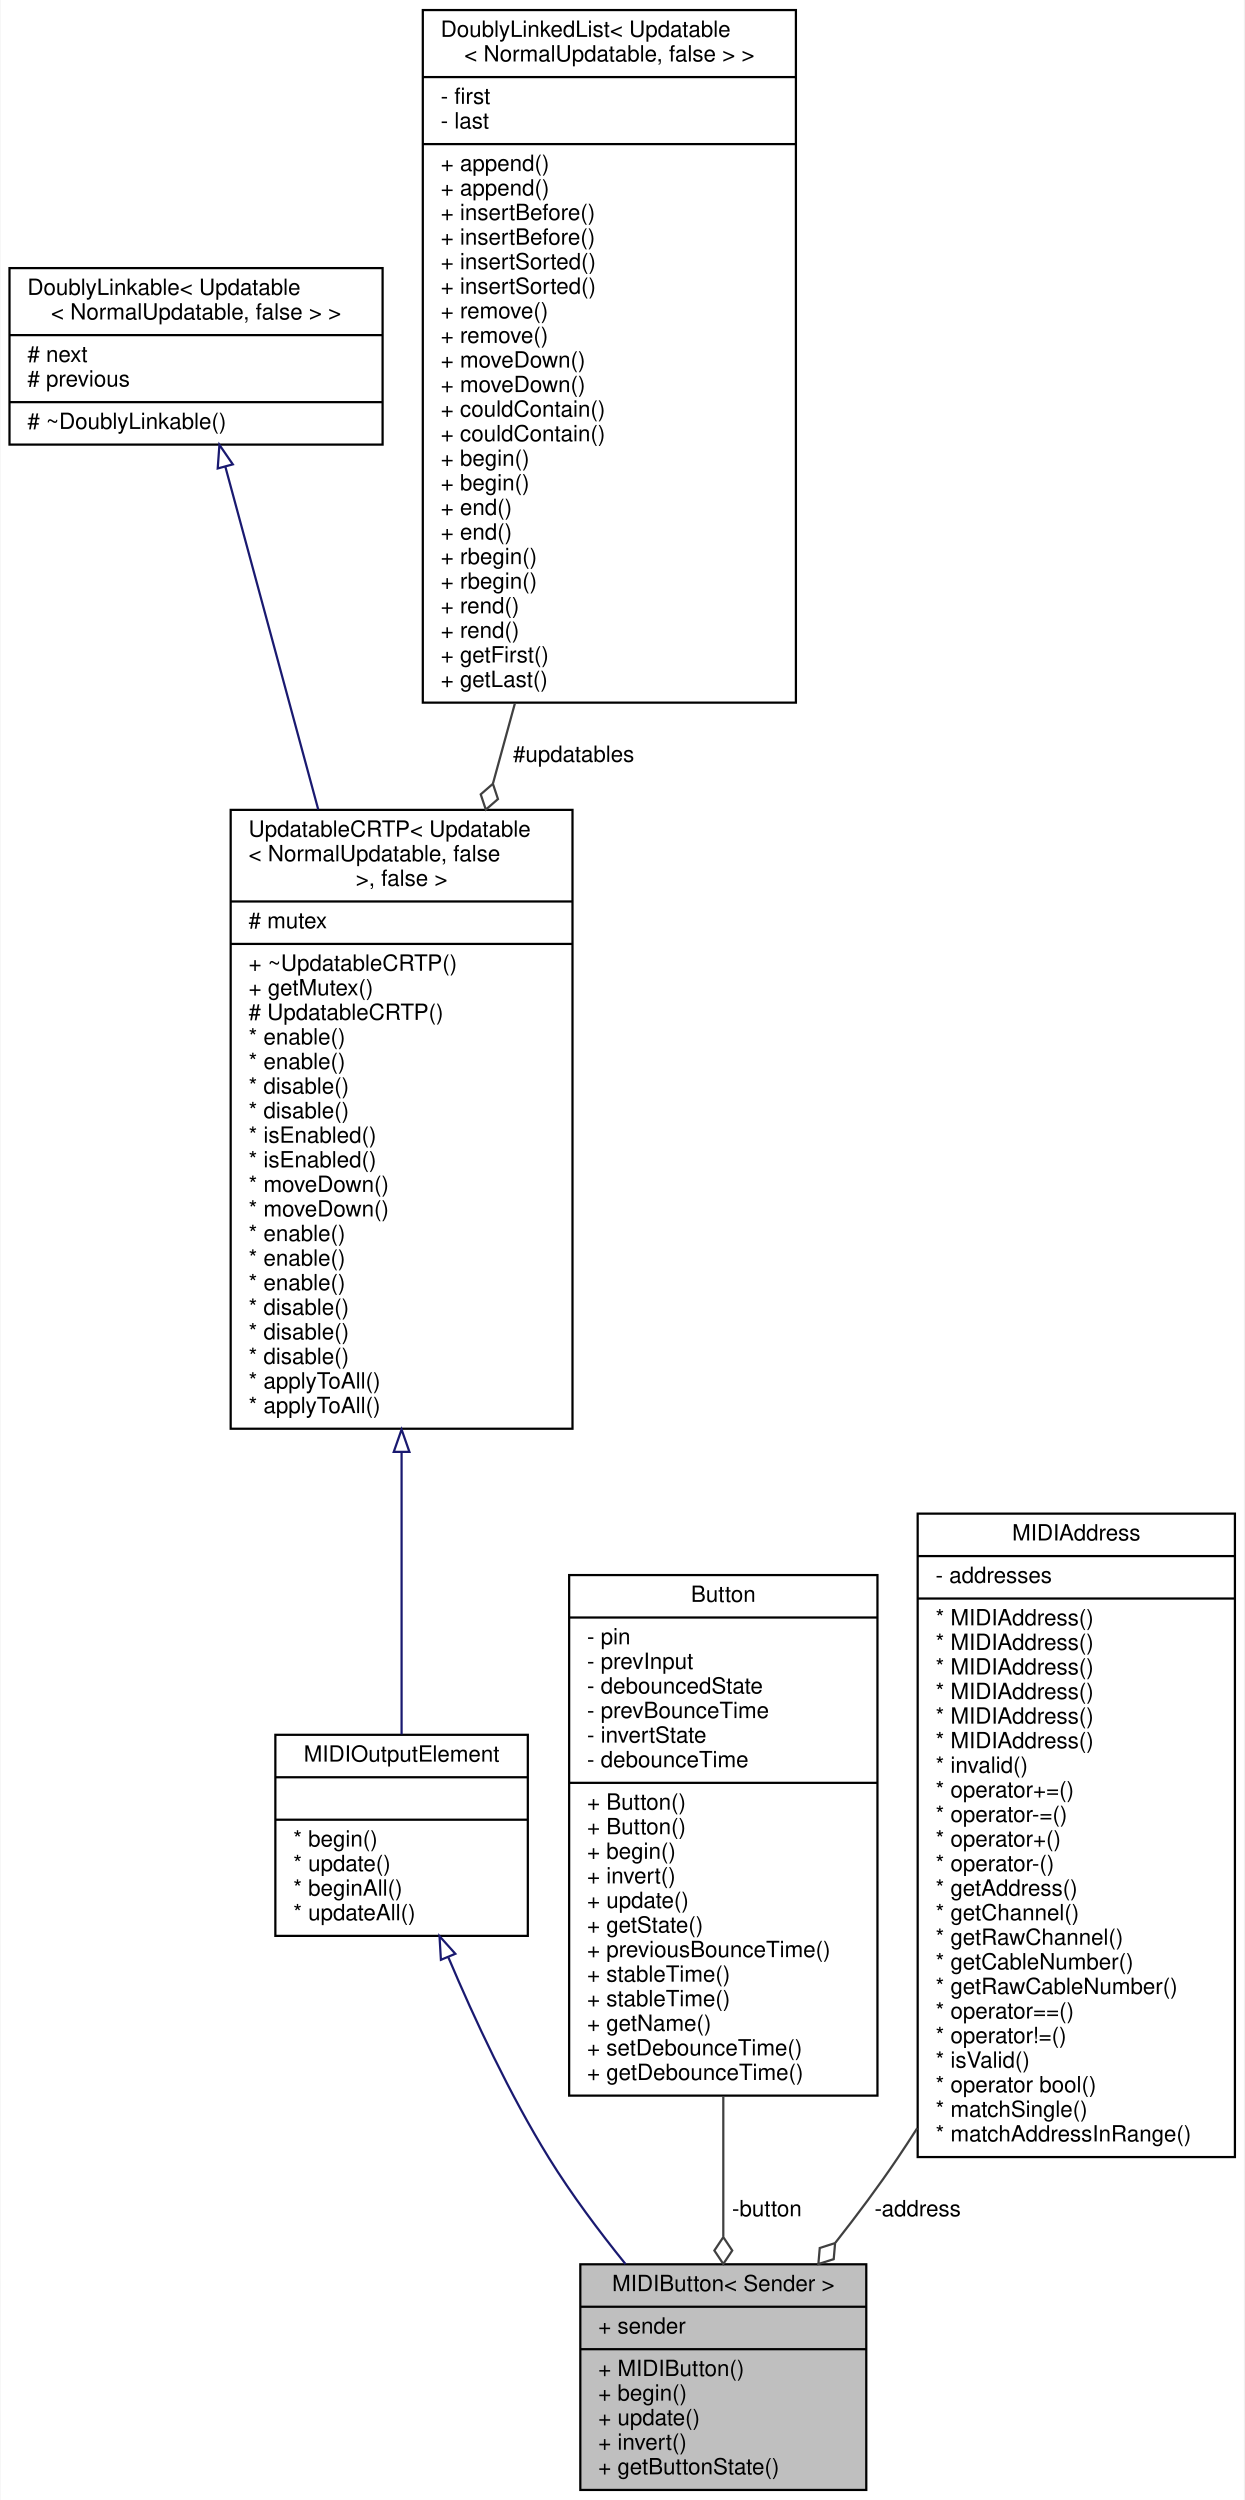
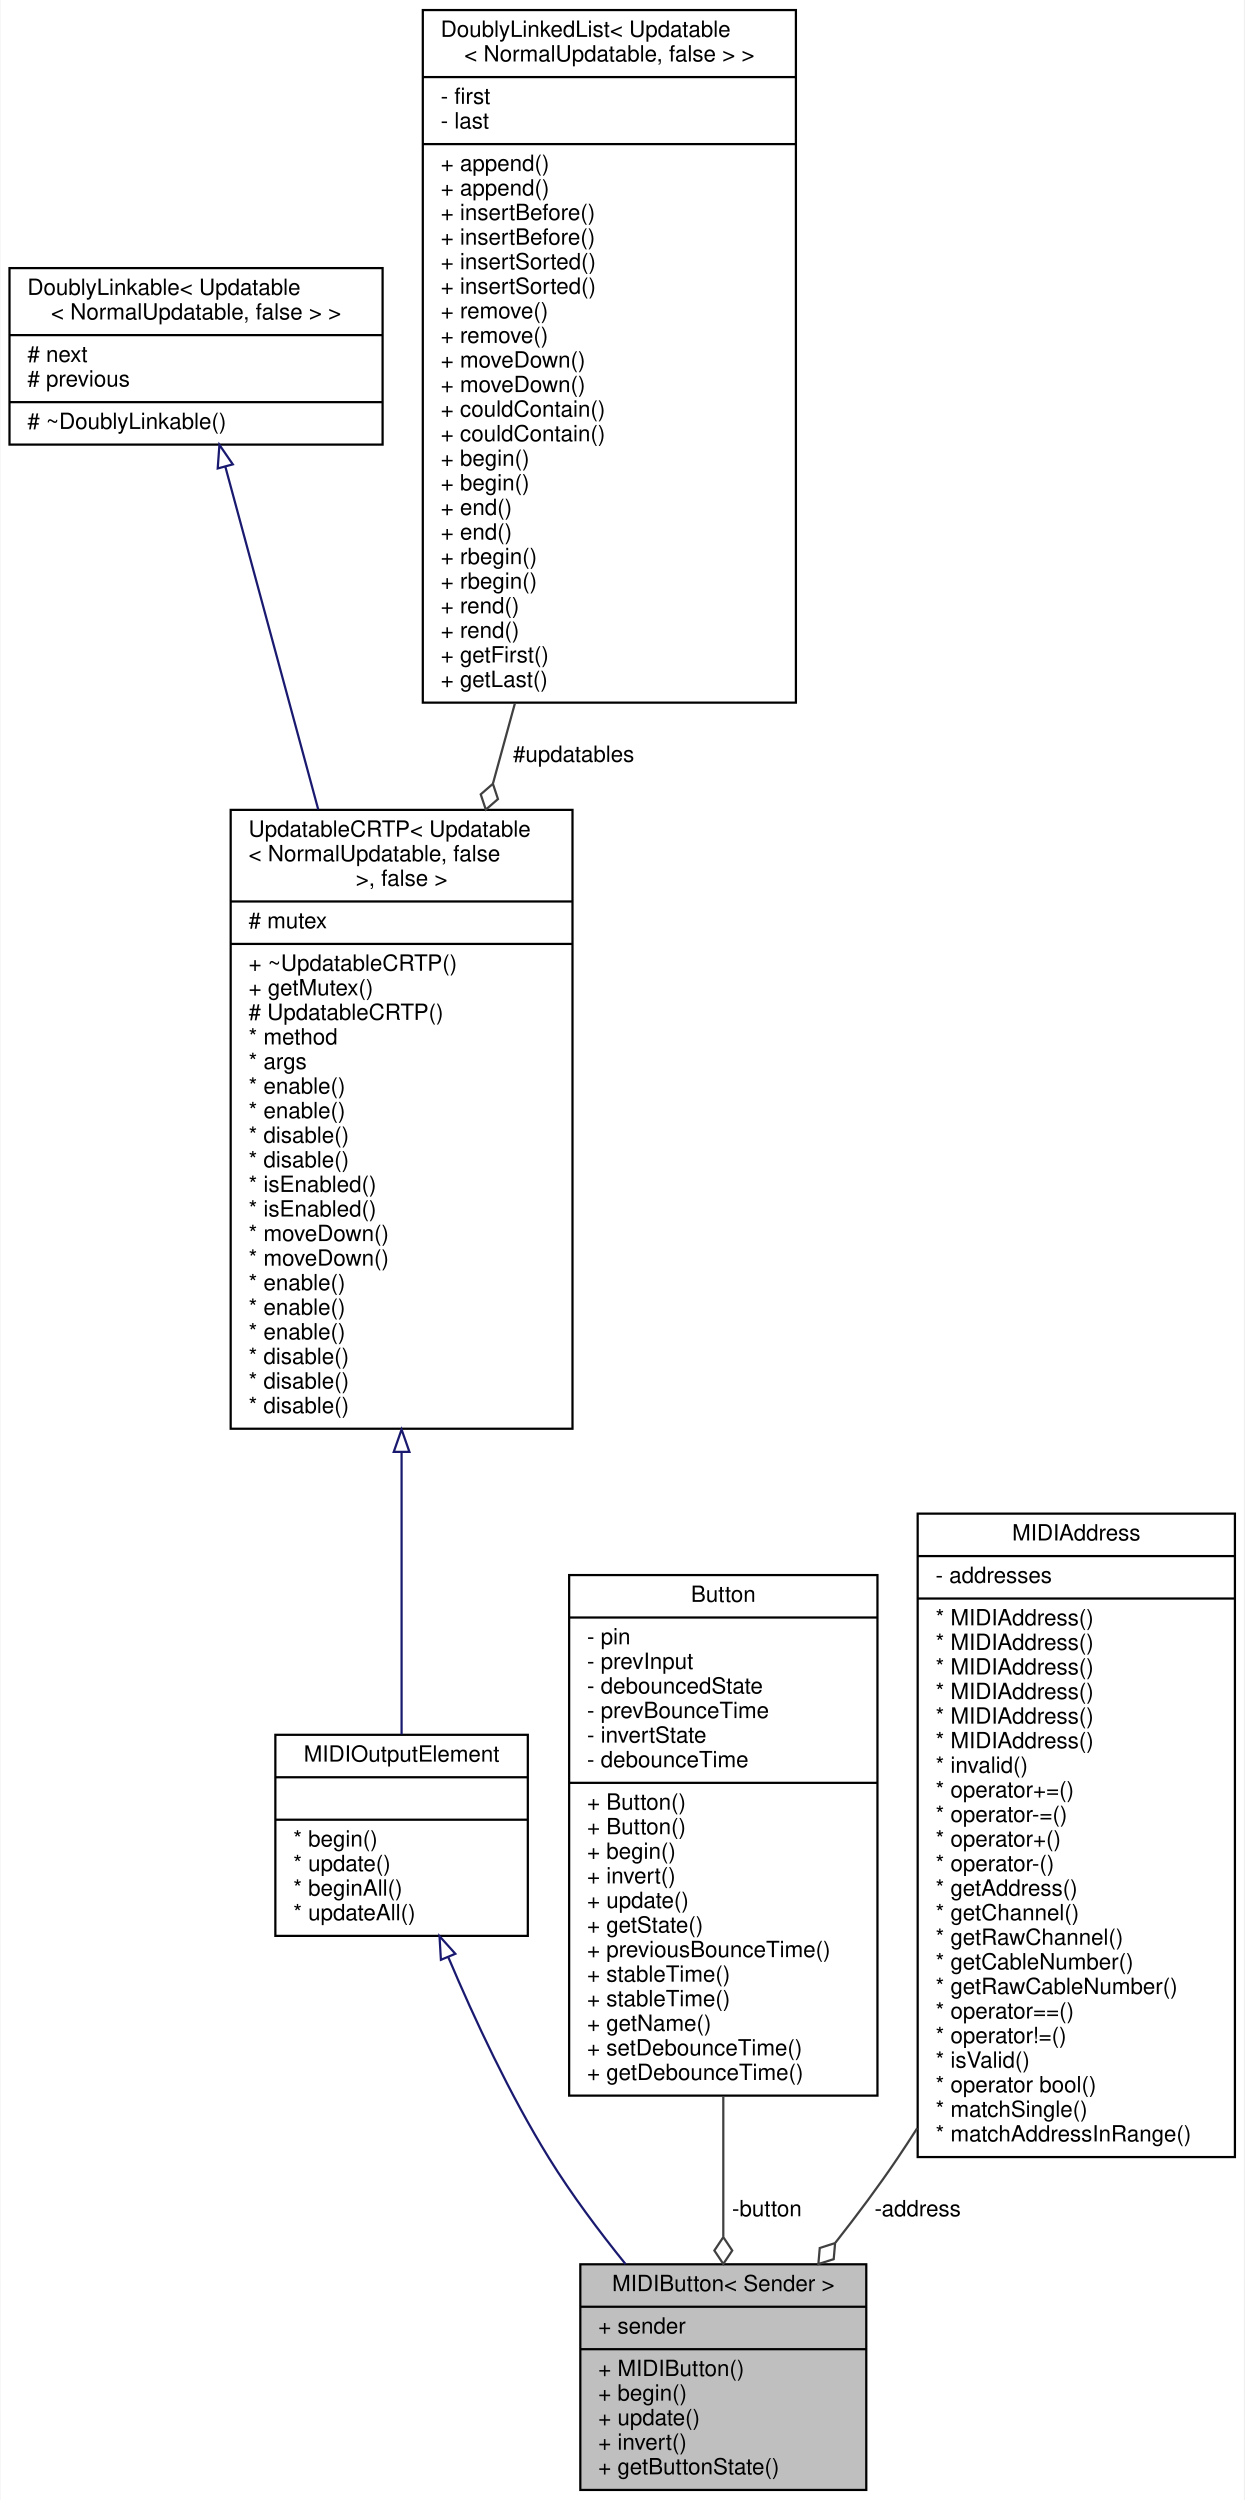
<svg xmlns="http://www.w3.org/2000/svg" xmlns:xlink="http://www.w3.org/1999/xlink" width="557pt" height="1119pt" viewBox="0.00 0.00 556.50 1119.00">
  <g id="graph0" class="graph" transform="scale(1 1) rotate(0) translate(4 1115)">
    <polygon fill="white" stroke="transparent" points="-4,4 -4,-1115 552.5,-1115 552.5,4 -4,4" />
    <g id="node1" class="node">
      <g id="a_node1">
        <a xlink:title="An abstract class for momentary push buttons that send MIDI events.">
          <polygon fill="#bfbfbf" stroke="black" points="255.5,-0.5 255.5,-101.5 383.5,-101.5 383.5,-0.5 255.5,-0.5" />
          <text text-anchor="middle" x="319.5" y="-89.5" font-family="Helvetica,sans-Serif" font-size="10.00">MIDIButton&lt; Sender &gt;</text>
          <polyline fill="none" stroke="black" points="255.5,-82.5 383.5,-82.5 " />
          <text text-anchor="start" x="263.5" y="-70.5" font-family="Helvetica,sans-Serif" font-size="10.00">+ sender</text>
          <polyline fill="none" stroke="black" points="255.5,-63.5 383.5,-63.5 " />
          <text text-anchor="start" x="263.5" y="-51.5" font-family="Helvetica,sans-Serif" font-size="10.00">+ MIDIButton()</text>
          <text text-anchor="start" x="263.5" y="-40.5" font-family="Helvetica,sans-Serif" font-size="10.00">+ begin()</text>
          <text text-anchor="start" x="263.5" y="-29.5" font-family="Helvetica,sans-Serif" font-size="10.00">+ update()</text>
          <text text-anchor="start" x="263.5" y="-18.5" font-family="Helvetica,sans-Serif" font-size="10.00">+ invert()</text>
          <text text-anchor="start" x="263.5" y="-7.5" font-family="Helvetica,sans-Serif" font-size="10.00">+ getButtonState()</text>
        </a>
      </g>
    </g>
    <g id="node2" class="node">
      <g id="a_node2">
        <a xlink:href="../../d1/d55/classAH_1_1Updatable.html" target="_top" xlink:title=" ">
          <polygon fill="white" stroke="black" points="119,-248.5 119,-338.5 232,-338.5 232,-248.5 119,-248.5" />
          <text text-anchor="middle" x="175.5" y="-326.5" font-family="Helvetica,sans-Serif" font-size="10.00">MIDIOutputElement</text>
          <polyline fill="none" stroke="black" points="119,-319.5 232,-319.5 " />
          <text text-anchor="middle" x="175.5" y="-307.5" font-family="Helvetica,sans-Serif" font-size="10.00"> </text>
          <polyline fill="none" stroke="black" points="119,-300.5 232,-300.5 " />
          <text text-anchor="start" x="127" y="-288.5" font-family="Helvetica,sans-Serif" font-size="10.00">* begin()</text>
          <text text-anchor="start" x="127" y="-277.5" font-family="Helvetica,sans-Serif" font-size="10.00">* update()</text>
          <text text-anchor="start" x="127" y="-266.5" font-family="Helvetica,sans-Serif" font-size="10.00">* beginAll()</text>
          <text text-anchor="start" x="127" y="-255.5" font-family="Helvetica,sans-Serif" font-size="10.00">* updateAll()</text>
        </a>
      </g>
    </g>
    <g id="edge1" class="edge">
      <path fill="none" stroke="midnightblue" d="M196.45,-238.86C208.17,-211.18 223.94,-177.37 241.5,-149 251.51,-132.83 263.85,-116.31 275.74,-101.6" />
      <polygon fill="none" stroke="midnightblue" points="193.1,-237.8 192.47,-248.37 199.56,-240.49 193.1,-237.8" />
    </g>
    <g id="node3" class="node">
      <g id="a_node3">
        <a xlink:href="../../d8/d1a/classAH_1_1UpdatableCRTP.html" target="_top" xlink:title=" ">
          <polygon fill="white" stroke="black" points="99,-475.5 99,-752.5 252,-752.5 252,-475.5 99,-475.5" />
          <text text-anchor="start" x="107" y="-740.5" font-family="Helvetica,sans-Serif" font-size="10.00">UpdatableCRTP&lt; Updatable</text>
          <text text-anchor="start" x="107" y="-729.5" font-family="Helvetica,sans-Serif" font-size="10.00">&lt; NormalUpdatable, false</text>
          <text text-anchor="middle" x="175.5" y="-718.5" font-family="Helvetica,sans-Serif" font-size="10.00"> &gt;, false &gt;</text>
          <polyline fill="none" stroke="black" points="99,-711.5 252,-711.5 " />
          <text text-anchor="start" x="107" y="-699.5" font-family="Helvetica,sans-Serif" font-size="10.00"># mutex</text>
          <polyline fill="none" stroke="black" points="99,-692.5 252,-692.5 " />
          <text text-anchor="start" x="107" y="-680.5" font-family="Helvetica,sans-Serif" font-size="10.00">+ ~UpdatableCRTP()</text>
          <text text-anchor="start" x="107" y="-669.5" font-family="Helvetica,sans-Serif" font-size="10.00">+ getMutex()</text>
          <text text-anchor="start" x="107" y="-658.5" font-family="Helvetica,sans-Serif" font-size="10.00"># UpdatableCRTP()</text>
-           <text text-anchor="start" x="107" y="-647.5" font-family="Helvetica,sans-Serif" font-size="10.00">* enable()</text>
-           <text text-anchor="start" x="107" y="-636.5" font-family="Helvetica,sans-Serif" font-size="10.00">* enable()</text>
-           <text text-anchor="start" x="107" y="-625.5" font-family="Helvetica,sans-Serif" font-size="10.00">* disable()</text>
-           <text text-anchor="start" x="107" y="-614.5" font-family="Helvetica,sans-Serif" font-size="10.00">* disable()</text>
-           <text text-anchor="start" x="107" y="-603.5" font-family="Helvetica,sans-Serif" font-size="10.00">* isEnabled()</text>
-           <text text-anchor="start" x="107" y="-592.5" font-family="Helvetica,sans-Serif" font-size="10.00">* isEnabled()</text>
-           <text text-anchor="start" x="107" y="-581.5" font-family="Helvetica,sans-Serif" font-size="10.00">* moveDown()</text>
-           <text text-anchor="start" x="107" y="-570.5" font-family="Helvetica,sans-Serif" font-size="10.00">* moveDown()</text>
-           <text text-anchor="start" x="107" y="-559.5" font-family="Helvetica,sans-Serif" font-size="10.00">* enable()</text>
-           <text text-anchor="start" x="107" y="-548.5" font-family="Helvetica,sans-Serif" font-size="10.00">* enable()</text>
+           <text text-anchor="start" x="107" y="-647.5" font-family="Helvetica,sans-Serif" font-size="10.00">* method</text>
+           <text text-anchor="start" x="107" y="-636.5" font-family="Helvetica,sans-Serif" font-size="10.00">* args</text>
+           <text text-anchor="start" x="107" y="-625.5" font-family="Helvetica,sans-Serif" font-size="10.00">* enable()</text>
+           <text text-anchor="start" x="107" y="-614.5" font-family="Helvetica,sans-Serif" font-size="10.00">* enable()</text>
+           <text text-anchor="start" x="107" y="-603.5" font-family="Helvetica,sans-Serif" font-size="10.00">* disable()</text>
+           <text text-anchor="start" x="107" y="-592.5" font-family="Helvetica,sans-Serif" font-size="10.00">* disable()</text>
+           <text text-anchor="start" x="107" y="-581.5" font-family="Helvetica,sans-Serif" font-size="10.00">* isEnabled()</text>
+           <text text-anchor="start" x="107" y="-570.5" font-family="Helvetica,sans-Serif" font-size="10.00">* isEnabled()</text>
+           <text text-anchor="start" x="107" y="-559.5" font-family="Helvetica,sans-Serif" font-size="10.00">* moveDown()</text>
+           <text text-anchor="start" x="107" y="-548.5" font-family="Helvetica,sans-Serif" font-size="10.00">* moveDown()</text>
          <text text-anchor="start" x="107" y="-537.5" font-family="Helvetica,sans-Serif" font-size="10.00">* enable()</text>
-           <text text-anchor="start" x="107" y="-526.5" font-family="Helvetica,sans-Serif" font-size="10.00">* disable()</text>
-           <text text-anchor="start" x="107" y="-515.5" font-family="Helvetica,sans-Serif" font-size="10.00">* disable()</text>
+           <text text-anchor="start" x="107" y="-526.5" font-family="Helvetica,sans-Serif" font-size="10.00">* enable()</text>
+           <text text-anchor="start" x="107" y="-515.5" font-family="Helvetica,sans-Serif" font-size="10.00">* enable()</text>
          <text text-anchor="start" x="107" y="-504.5" font-family="Helvetica,sans-Serif" font-size="10.00">* disable()</text>
-           <text text-anchor="start" x="107" y="-493.5" font-family="Helvetica,sans-Serif" font-size="10.00">* applyToAll()</text>
-           <text text-anchor="start" x="107" y="-482.5" font-family="Helvetica,sans-Serif" font-size="10.00">* applyToAll()</text>
+           <text text-anchor="start" x="107" y="-493.5" font-family="Helvetica,sans-Serif" font-size="10.00">* disable()</text>
+           <text text-anchor="start" x="107" y="-482.5" font-family="Helvetica,sans-Serif" font-size="10.00">* disable()</text>
        </a>
      </g>
    </g>
    <g id="edge2" class="edge">
      <path fill="none" stroke="midnightblue" d="M175.5,-465.05C175.5,-419.05 175.5,-371.78 175.5,-338.71" />
      <polygon fill="none" stroke="midnightblue" points="172,-465.15 175.5,-475.15 179,-465.15 172,-465.15" />
    </g>
    <g id="node4" class="node">
      <g id="a_node4">
        <a xlink:href="../../d4/d23/classDoublyLinkable.html" target="_top" xlink:title=" ">
          <polygon fill="white" stroke="black" points="0,-916 0,-995 167,-995 167,-916 0,-916" />
          <text text-anchor="start" x="8" y="-983" font-family="Helvetica,sans-Serif" font-size="10.00">DoublyLinkable&lt; Updatable</text>
          <text text-anchor="middle" x="83.5" y="-972" font-family="Helvetica,sans-Serif" font-size="10.00">&lt; NormalUpdatable, false &gt; &gt;</text>
          <polyline fill="none" stroke="black" points="0,-965 167,-965 " />
          <text text-anchor="start" x="8" y="-953" font-family="Helvetica,sans-Serif" font-size="10.00"># next</text>
          <text text-anchor="start" x="8" y="-942" font-family="Helvetica,sans-Serif" font-size="10.00"># previous</text>
          <polyline fill="none" stroke="black" points="0,-935 167,-935 " />
          <text text-anchor="start" x="8" y="-923" font-family="Helvetica,sans-Serif" font-size="10.00"># ~DoublyLinkable()</text>
        </a>
      </g>
    </g>
    <g id="edge3" class="edge">
      <path fill="none" stroke="midnightblue" d="M96.61,-906.12C107.47,-866.06 123.45,-807.09 138.19,-752.68" />
      <polygon fill="none" stroke="midnightblue" points="93.2,-905.32 93.96,-915.89 99.96,-907.15 93.2,-905.32" />
    </g>
    <g id="node5" class="node">
      <g id="a_node5">
        <a xlink:href="../../dd/d16/classDoublyLinkedList.html" target="_top" xlink:title=" ">
          <polygon fill="white" stroke="black" points="185,-800.5 185,-1110.5 352,-1110.5 352,-800.5 185,-800.5" />
          <text text-anchor="start" x="193" y="-1098.5" font-family="Helvetica,sans-Serif" font-size="10.00">DoublyLinkedList&lt; Updatable</text>
          <text text-anchor="middle" x="268.5" y="-1087.5" font-family="Helvetica,sans-Serif" font-size="10.00">&lt; NormalUpdatable, false &gt; &gt;</text>
          <polyline fill="none" stroke="black" points="185,-1080.5 352,-1080.5 " />
          <text text-anchor="start" x="193" y="-1068.5" font-family="Helvetica,sans-Serif" font-size="10.00">- first</text>
          <text text-anchor="start" x="193" y="-1057.5" font-family="Helvetica,sans-Serif" font-size="10.00">- last</text>
          <polyline fill="none" stroke="black" points="185,-1050.5 352,-1050.5 " />
          <text text-anchor="start" x="193" y="-1038.5" font-family="Helvetica,sans-Serif" font-size="10.00">+ append()</text>
          <text text-anchor="start" x="193" y="-1027.5" font-family="Helvetica,sans-Serif" font-size="10.00">+ append()</text>
          <text text-anchor="start" x="193" y="-1016.5" font-family="Helvetica,sans-Serif" font-size="10.00">+ insertBefore()</text>
          <text text-anchor="start" x="193" y="-1005.5" font-family="Helvetica,sans-Serif" font-size="10.00">+ insertBefore()</text>
          <text text-anchor="start" x="193" y="-994.5" font-family="Helvetica,sans-Serif" font-size="10.00">+ insertSorted()</text>
          <text text-anchor="start" x="193" y="-983.5" font-family="Helvetica,sans-Serif" font-size="10.00">+ insertSorted()</text>
          <text text-anchor="start" x="193" y="-972.5" font-family="Helvetica,sans-Serif" font-size="10.00">+ remove()</text>
          <text text-anchor="start" x="193" y="-961.5" font-family="Helvetica,sans-Serif" font-size="10.00">+ remove()</text>
          <text text-anchor="start" x="193" y="-950.5" font-family="Helvetica,sans-Serif" font-size="10.00">+ moveDown()</text>
          <text text-anchor="start" x="193" y="-939.5" font-family="Helvetica,sans-Serif" font-size="10.00">+ moveDown()</text>
          <text text-anchor="start" x="193" y="-928.5" font-family="Helvetica,sans-Serif" font-size="10.00">+ couldContain()</text>
          <text text-anchor="start" x="193" y="-917.5" font-family="Helvetica,sans-Serif" font-size="10.00">+ couldContain()</text>
          <text text-anchor="start" x="193" y="-906.5" font-family="Helvetica,sans-Serif" font-size="10.00">+ begin()</text>
          <text text-anchor="start" x="193" y="-895.5" font-family="Helvetica,sans-Serif" font-size="10.00">+ begin()</text>
          <text text-anchor="start" x="193" y="-884.5" font-family="Helvetica,sans-Serif" font-size="10.00">+ end()</text>
          <text text-anchor="start" x="193" y="-873.5" font-family="Helvetica,sans-Serif" font-size="10.00">+ end()</text>
          <text text-anchor="start" x="193" y="-862.5" font-family="Helvetica,sans-Serif" font-size="10.00">+ rbegin()</text>
          <text text-anchor="start" x="193" y="-851.5" font-family="Helvetica,sans-Serif" font-size="10.00">+ rbegin()</text>
          <text text-anchor="start" x="193" y="-840.5" font-family="Helvetica,sans-Serif" font-size="10.00">+ rend()</text>
          <text text-anchor="start" x="193" y="-829.5" font-family="Helvetica,sans-Serif" font-size="10.00">+ rend()</text>
          <text text-anchor="start" x="193" y="-818.5" font-family="Helvetica,sans-Serif" font-size="10.00">+ getFirst()</text>
          <text text-anchor="start" x="193" y="-807.5" font-family="Helvetica,sans-Serif" font-size="10.00">+ getLast()</text>
        </a>
      </g>
    </g>
    <g id="edge4" class="edge">
      <path fill="none" stroke="#404040" d="M226.22,-800.15C222.96,-788.26 219.68,-776.27 216.43,-764.41" />
      <polygon fill="none" stroke="#404040" points="216.37,-764.18 210.92,-759.45 213.2,-752.61 218.64,-757.34 216.37,-764.18" />
      <text text-anchor="middle" x="252.5" y="-774" font-family="Helvetica,sans-Serif" font-size="10.00"> #updatables</text>
    </g>
    <g id="node6" class="node">
      <g id="a_node6">
        <a xlink:href="../../de/d0d/classAH_1_1Button.html" target="_top" xlink:title="A class for reading and debouncing buttons and switches.">
          <polygon fill="white" stroke="black" points="250.5,-177 250.5,-410 388.5,-410 388.5,-177 250.5,-177" />
          <text text-anchor="middle" x="319.5" y="-398" font-family="Helvetica,sans-Serif" font-size="10.00">Button</text>
          <polyline fill="none" stroke="black" points="250.5,-391 388.5,-391 " />
          <text text-anchor="start" x="258.5" y="-379" font-family="Helvetica,sans-Serif" font-size="10.00">- pin</text>
          <text text-anchor="start" x="258.5" y="-368" font-family="Helvetica,sans-Serif" font-size="10.00">- prevInput</text>
          <text text-anchor="start" x="258.5" y="-357" font-family="Helvetica,sans-Serif" font-size="10.00">- debouncedState</text>
          <text text-anchor="start" x="258.5" y="-346" font-family="Helvetica,sans-Serif" font-size="10.00">- prevBounceTime</text>
          <text text-anchor="start" x="258.5" y="-335" font-family="Helvetica,sans-Serif" font-size="10.00">- invertState</text>
          <text text-anchor="start" x="258.5" y="-324" font-family="Helvetica,sans-Serif" font-size="10.00">- debounceTime</text>
          <polyline fill="none" stroke="black" points="250.5,-317 388.5,-317 " />
          <text text-anchor="start" x="258.5" y="-305" font-family="Helvetica,sans-Serif" font-size="10.00">+ Button()</text>
          <text text-anchor="start" x="258.5" y="-294" font-family="Helvetica,sans-Serif" font-size="10.00">+ Button()</text>
          <text text-anchor="start" x="258.5" y="-283" font-family="Helvetica,sans-Serif" font-size="10.00">+ begin()</text>
          <text text-anchor="start" x="258.5" y="-272" font-family="Helvetica,sans-Serif" font-size="10.00">+ invert()</text>
          <text text-anchor="start" x="258.5" y="-261" font-family="Helvetica,sans-Serif" font-size="10.00">+ update()</text>
          <text text-anchor="start" x="258.5" y="-250" font-family="Helvetica,sans-Serif" font-size="10.00">+ getState()</text>
          <text text-anchor="start" x="258.5" y="-239" font-family="Helvetica,sans-Serif" font-size="10.00">+ previousBounceTime()</text>
          <text text-anchor="start" x="258.5" y="-228" font-family="Helvetica,sans-Serif" font-size="10.00">+ stableTime()</text>
          <text text-anchor="start" x="258.5" y="-217" font-family="Helvetica,sans-Serif" font-size="10.00">+ stableTime()</text>
          <text text-anchor="start" x="258.5" y="-206" font-family="Helvetica,sans-Serif" font-size="10.00">+ getName()</text>
          <text text-anchor="start" x="258.5" y="-195" font-family="Helvetica,sans-Serif" font-size="10.00">+ setDebounceTime()</text>
          <text text-anchor="start" x="258.5" y="-184" font-family="Helvetica,sans-Serif" font-size="10.00">+ getDebounceTime()</text>
        </a>
      </g>
    </g>
    <g id="edge5" class="edge">
      <path fill="none" stroke="#404040" d="M319.5,-176.83C319.5,-155.11 319.5,-133.2 319.5,-113.92" />
      <polygon fill="none" stroke="#404040" points="319.5,-113.66 315.5,-107.66 319.5,-101.66 323.5,-107.66 319.5,-113.66" />
      <text text-anchor="middle" x="339" y="-123" font-family="Helvetica,sans-Serif" font-size="10.00"> -button</text>
    </g>
    <g id="node7" class="node">
      <g id="a_node7">
        <a xlink:href="../../d7/d0f/classMIDIAddress.html" target="_top" xlink:title="A type-safe utility class for saving a MIDI address consisting of a 7-bit address,...">
          <polygon fill="white" stroke="black" points="406.5,-149.5 406.5,-437.5 548.5,-437.5 548.5,-149.5 406.5,-149.5" />
          <text text-anchor="middle" x="477.5" y="-425.5" font-family="Helvetica,sans-Serif" font-size="10.00">MIDIAddress</text>
          <polyline fill="none" stroke="black" points="406.5,-418.5 548.5,-418.5 " />
          <text text-anchor="start" x="414.5" y="-406.5" font-family="Helvetica,sans-Serif" font-size="10.00">- addresses</text>
          <polyline fill="none" stroke="black" points="406.5,-399.5 548.5,-399.5 " />
          <text text-anchor="start" x="414.5" y="-387.5" font-family="Helvetica,sans-Serif" font-size="10.00">* MIDIAddress()</text>
          <text text-anchor="start" x="414.5" y="-376.5" font-family="Helvetica,sans-Serif" font-size="10.00">* MIDIAddress()</text>
          <text text-anchor="start" x="414.5" y="-365.5" font-family="Helvetica,sans-Serif" font-size="10.00">* MIDIAddress()</text>
          <text text-anchor="start" x="414.5" y="-354.5" font-family="Helvetica,sans-Serif" font-size="10.00">* MIDIAddress()</text>
          <text text-anchor="start" x="414.5" y="-343.5" font-family="Helvetica,sans-Serif" font-size="10.00">* MIDIAddress()</text>
          <text text-anchor="start" x="414.5" y="-332.5" font-family="Helvetica,sans-Serif" font-size="10.00">* MIDIAddress()</text>
          <text text-anchor="start" x="414.5" y="-321.5" font-family="Helvetica,sans-Serif" font-size="10.00">* invalid()</text>
          <text text-anchor="start" x="414.5" y="-310.5" font-family="Helvetica,sans-Serif" font-size="10.00">* operator+=()</text>
          <text text-anchor="start" x="414.5" y="-299.5" font-family="Helvetica,sans-Serif" font-size="10.00">* operator-=()</text>
          <text text-anchor="start" x="414.5" y="-288.5" font-family="Helvetica,sans-Serif" font-size="10.00">* operator+()</text>
          <text text-anchor="start" x="414.5" y="-277.5" font-family="Helvetica,sans-Serif" font-size="10.00">* operator-()</text>
          <text text-anchor="start" x="414.5" y="-266.5" font-family="Helvetica,sans-Serif" font-size="10.00">* getAddress()</text>
          <text text-anchor="start" x="414.5" y="-255.5" font-family="Helvetica,sans-Serif" font-size="10.00">* getChannel()</text>
          <text text-anchor="start" x="414.5" y="-244.5" font-family="Helvetica,sans-Serif" font-size="10.00">* getRawChannel()</text>
          <text text-anchor="start" x="414.5" y="-233.5" font-family="Helvetica,sans-Serif" font-size="10.00">* getCableNumber()</text>
          <text text-anchor="start" x="414.5" y="-222.5" font-family="Helvetica,sans-Serif" font-size="10.00">* getRawCableNumber()</text>
          <text text-anchor="start" x="414.5" y="-211.5" font-family="Helvetica,sans-Serif" font-size="10.00">* operator==()</text>
          <text text-anchor="start" x="414.5" y="-200.5" font-family="Helvetica,sans-Serif" font-size="10.00">* operator!=()</text>
          <text text-anchor="start" x="414.5" y="-189.5" font-family="Helvetica,sans-Serif" font-size="10.00">* isValid()</text>
          <text text-anchor="start" x="414.5" y="-178.5" font-family="Helvetica,sans-Serif" font-size="10.00">* operator bool()</text>
          <text text-anchor="start" x="414.5" y="-167.5" font-family="Helvetica,sans-Serif" font-size="10.00">* matchSingle()</text>
          <text text-anchor="start" x="414.5" y="-156.5" font-family="Helvetica,sans-Serif" font-size="10.00">* matchAddressInRange()</text>
        </a>
      </g>
    </g>
    <g id="edge6" class="edge">
      <path fill="none" stroke="#404040" d="M406.31,-162.44C403.39,-157.87 400.45,-153.38 397.5,-149 389.02,-136.41 379.32,-123.43 369.71,-111.22" />
      <polygon fill="none" stroke="#404040" points="369.54,-111 362.67,-108.8 362.05,-101.62 368.92,-103.81 369.54,-111" />
      <text text-anchor="middle" x="406.5" y="-123" font-family="Helvetica,sans-Serif" font-size="10.00"> -address</text>
    </g>
  </g>
</svg>
